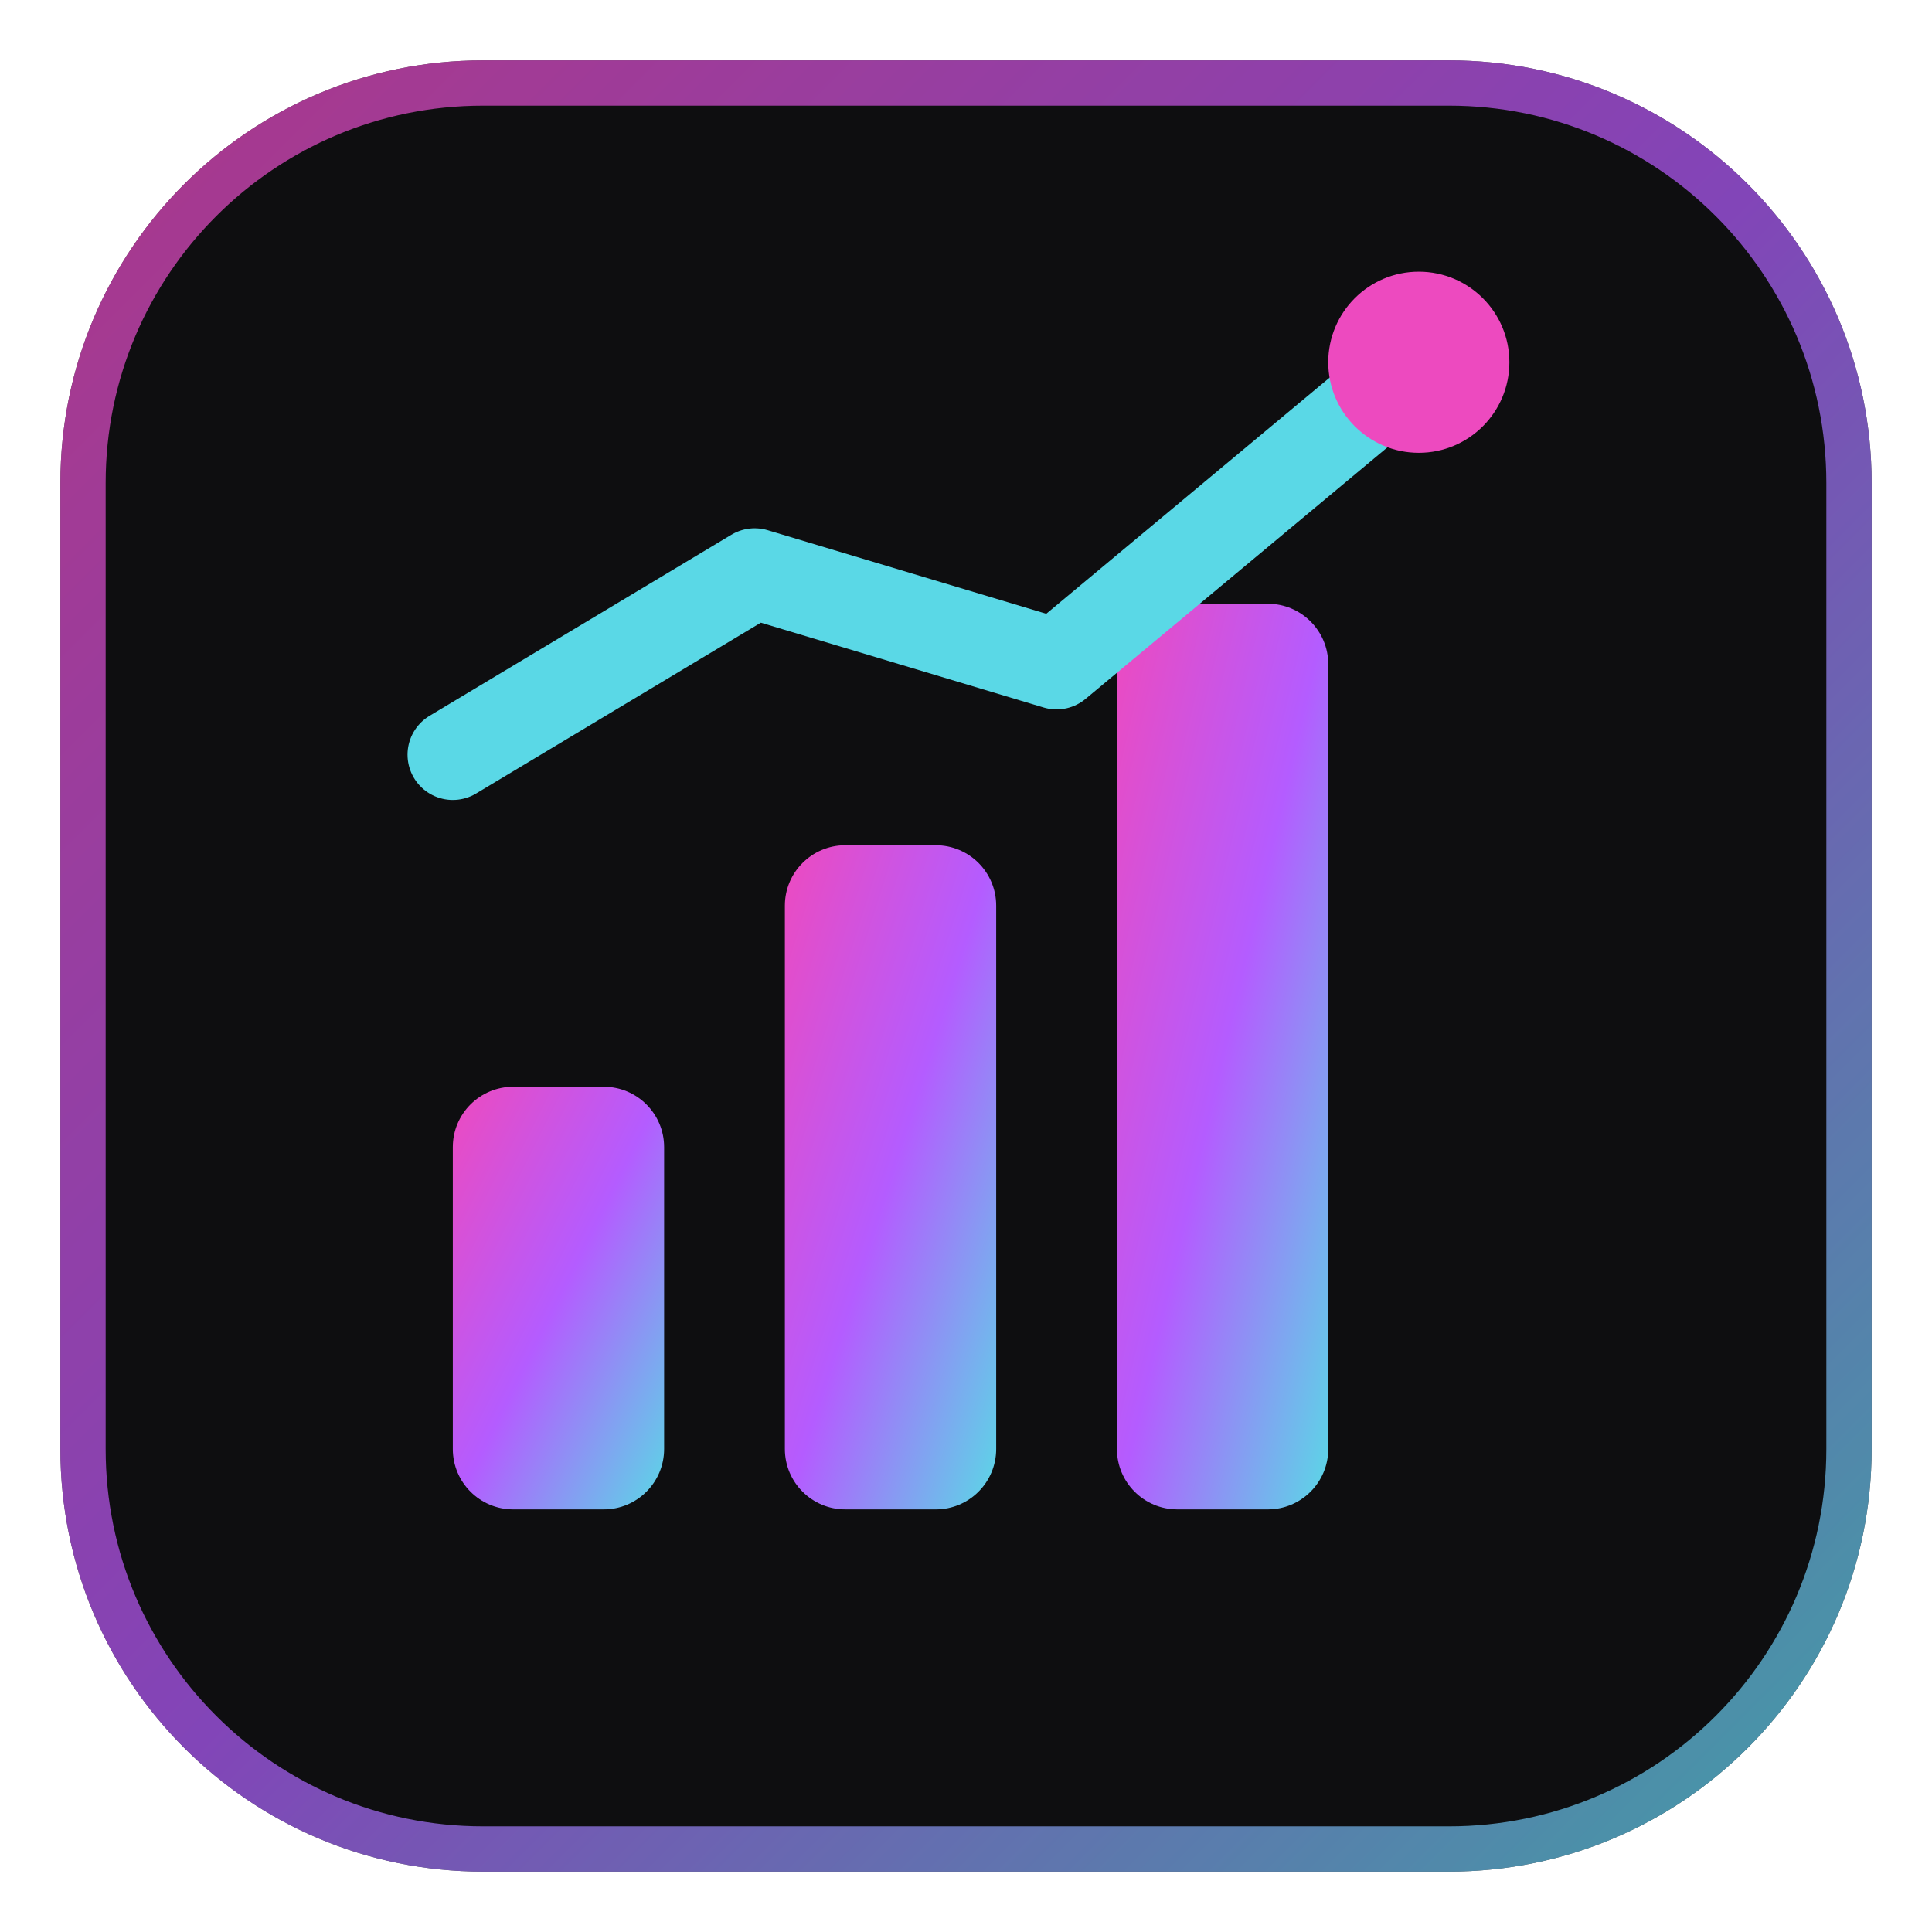
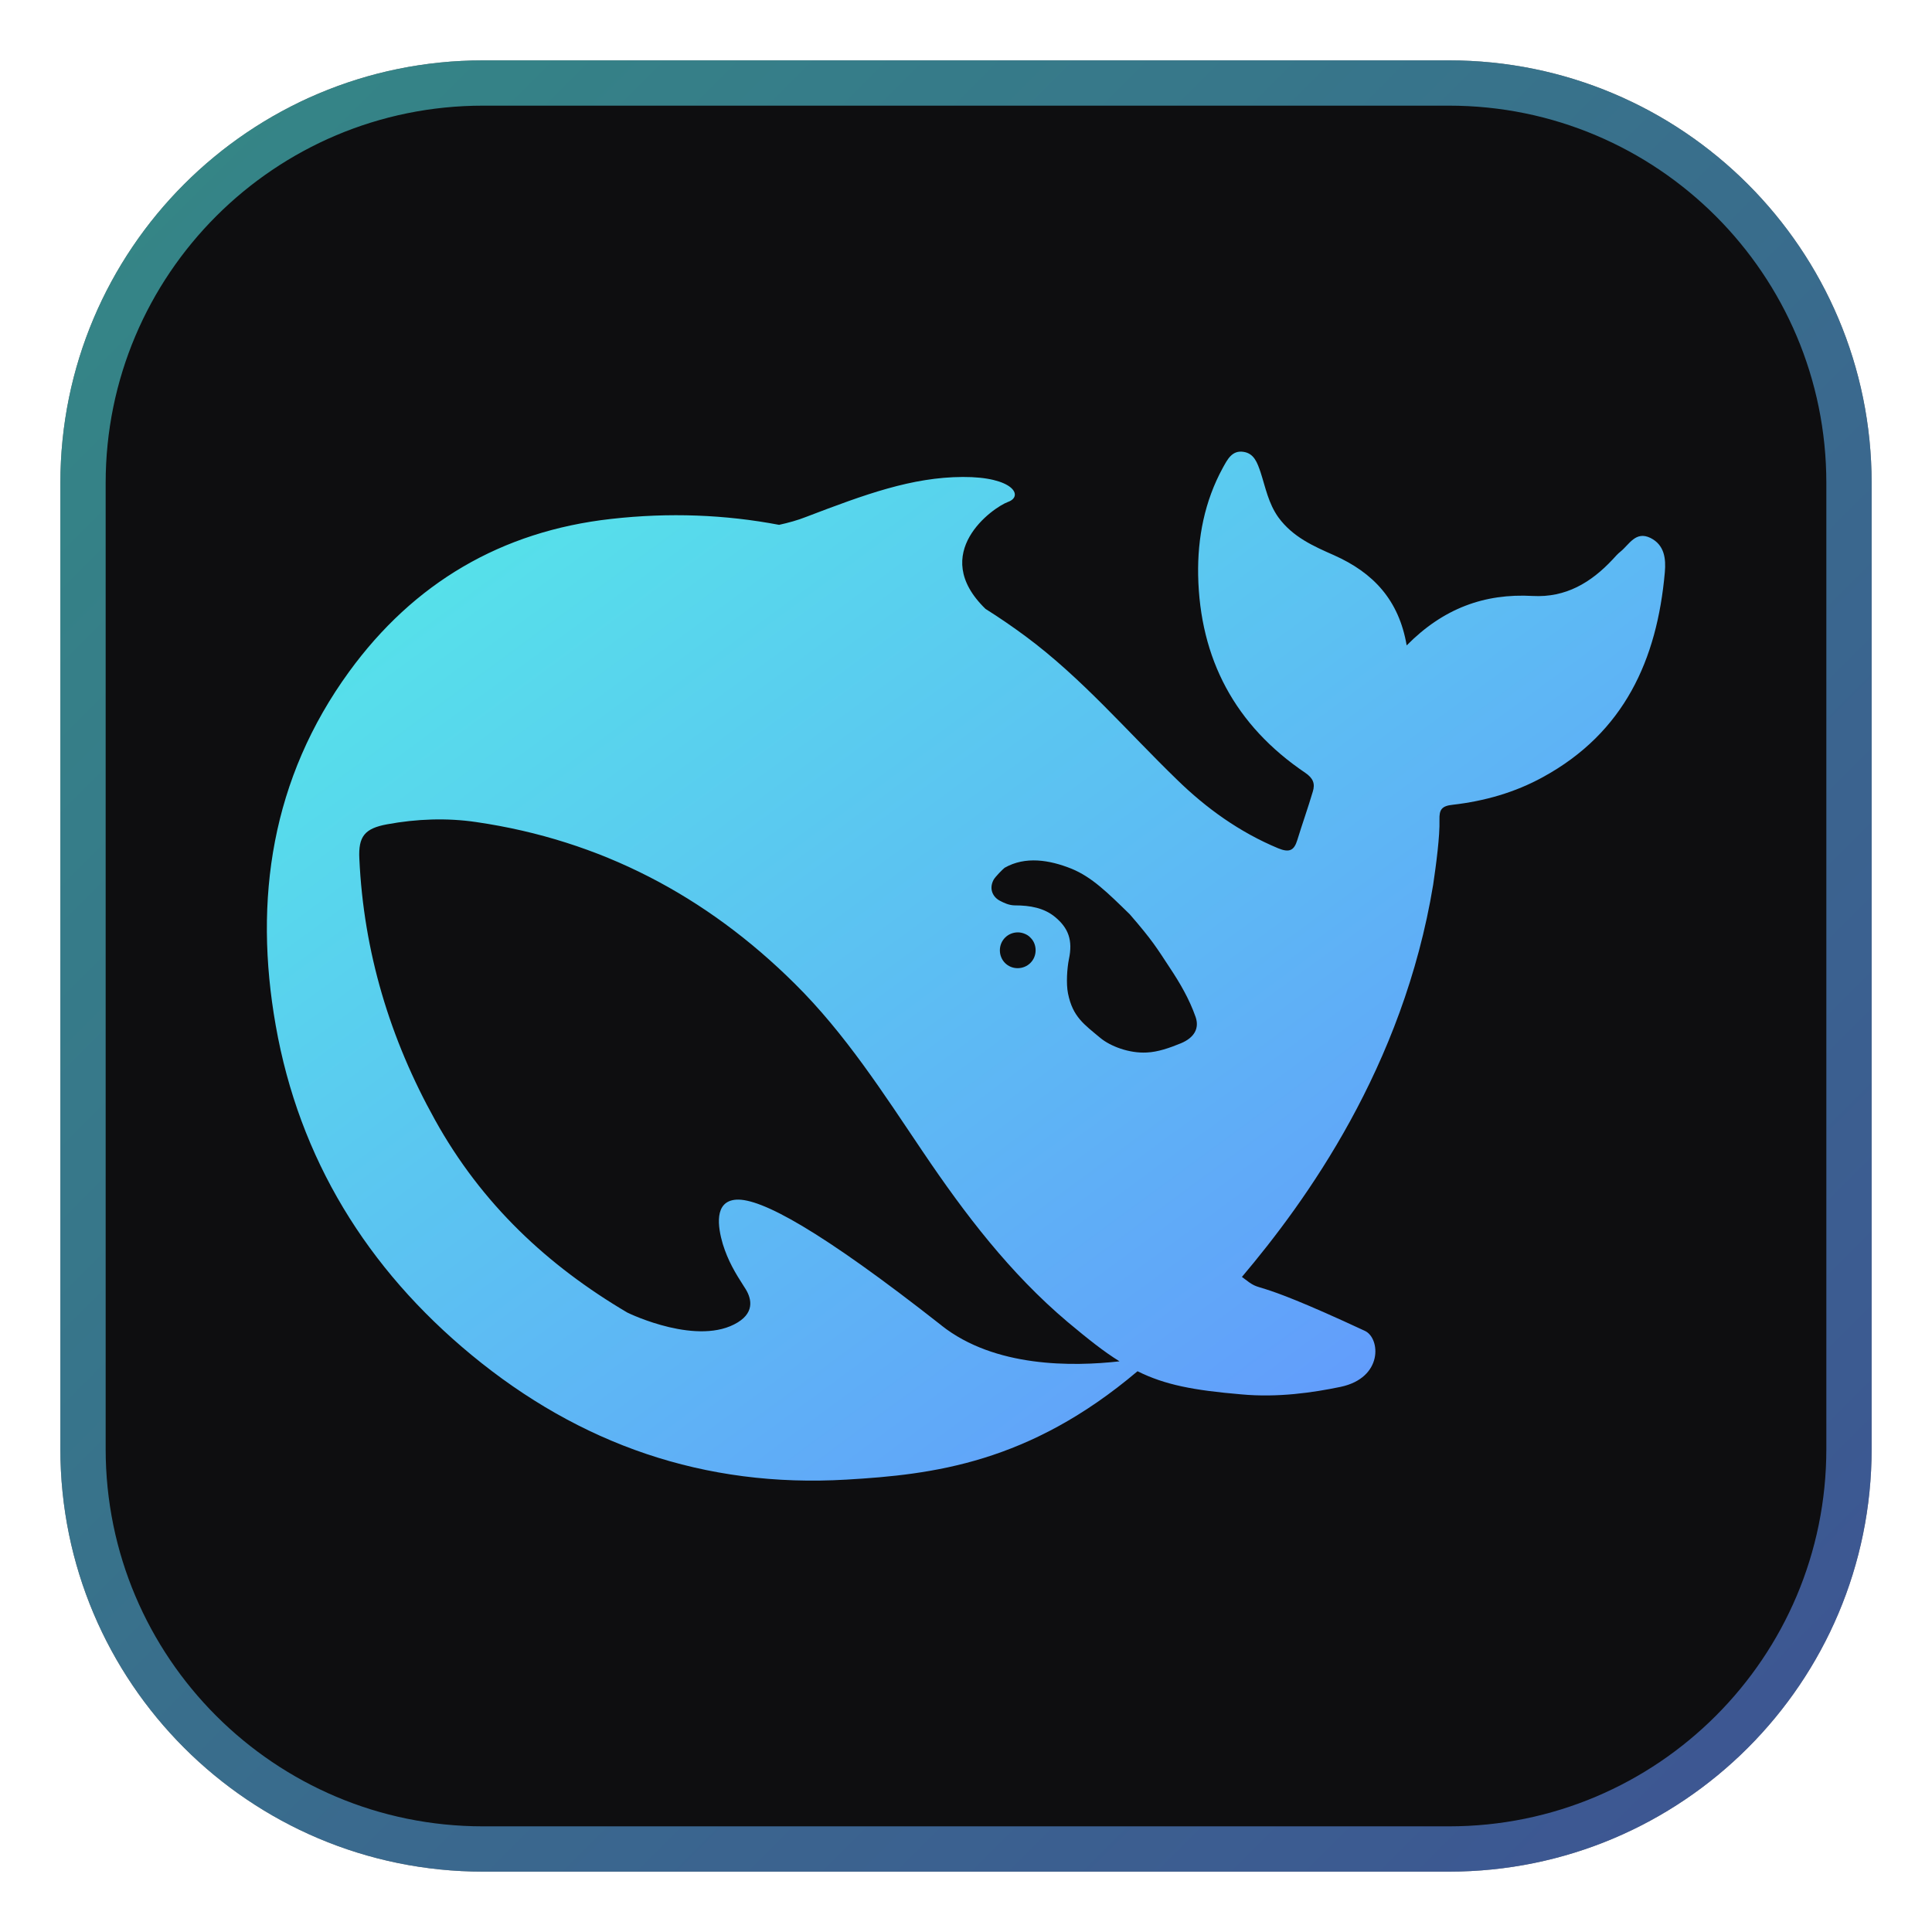
<svg xmlns="http://www.w3.org/2000/svg" viewBox="0 0 64 64" width="64" height="64" role="img" aria-label="DSH Stats">
  <defs>
    <linearGradient id="dsh-stats-grad" x1="0" y1="0" x2="1" y2="1">
-       <stop offset="0" stop-color="#ed4abf" />
-       <stop offset="0.5" stop-color="#b45cff" />
-       <stop offset="1" stop-color="#5ad8e6" />
+       <stop offset="0" stop-color="#54ECE7" />
+       <stop offset="1" stop-color="#658EFF" />
    </linearGradient>
  </defs>
  <rect x="2" y="2" width="60" height="60" rx="14" fill="#0e0e10" />
-   <rect x="2.75" y="2.75" width="58.5" height="58.5" rx="13.25" fill="none" stroke="url(#dsh-stats-grad)" stroke-width="1.5" opacity="0.7" />
-   <g fill="url(#dsh-stats-grad)">
-     <rect x="15" y="36" width="7" height="14" rx="2" />
-     <rect x="26" y="28" width="7" height="22" rx="2" />
-     <rect x="37" y="20" width="7" height="30" rx="2" />
+   <rect x="2.75" y="2.75" width="58.5" height="58.5" rx="13.25" fill="none" stroke="url(#dsh-stats-grad)" stroke-width="1.5" opacity="0.55" />
+   <g transform="translate(8.84 14.96) scale(2)">
+     <path d="M22.917 1.43C22.671 1.31 22.566 1.539 22.422 1.655C22.373 1.693 22.332 1.742 22.29 1.787C21.932 2.17 21.513 2.421 20.966 2.391C20.166 2.346 19.483 2.598 18.879 3.21C18.75 2.455 18.324 2.005 17.675 1.716C17.335 1.566 16.992 1.415 16.754 1.089C16.588 0.856 16.542 0.597 16.459 0.342C16.406 0.188 16.354 0.03 16.176 0.004C15.984 -0.026 15.908 0.135 15.833 0.27C15.531 0.822 15.414 1.43 15.425 2.046C15.452 3.432 16.037 4.535 17.199 5.32C17.331 5.41 17.365 5.5 17.324 5.632C17.244 5.902 17.15 6.165 17.067 6.435C17.014 6.608 16.935 6.646 16.75 6.57C16.112 6.304 15.561 5.909 15.074 5.433C14.248 4.633 13.5 3.751 12.568 3.06C12.349 2.898 12.13 2.748 11.903 2.605C10.952 1.682 12.028 0.923 12.277 0.833C12.537 0.739 12.367 0.416 11.526 0.42C10.684 0.424 9.914 0.706 8.933 1.081C8.789 1.138 8.638 1.179 8.484 1.213C7.593 1.044 6.668 1.006 5.702 1.115C3.883 1.318 2.43 2.178 1.362 3.646C0.079 5.41 -0.223 7.415 0.147 9.506C0.535 11.71 1.66 13.535 3.389 14.962C5.181 16.441 7.246 17.166 9.601 17.027C11.032 16.944 12.624 16.753 14.421 15.232C14.874 15.458 15.35 15.548 16.138 15.615C16.746 15.672 17.331 15.585 17.784 15.491C18.493 15.341 18.444 14.684 18.188 14.564C16.108 13.595 16.565 13.989 16.15 13.67C17.206 12.42 18.82 10.198 19.318 7.172C19.367 6.838 19.43 6.368 19.422 6.097C19.418 5.932 19.456 5.868 19.645 5.849C20.166 5.789 20.671 5.647 21.136 5.391C22.483 4.655 23.027 3.446 23.155 1.997C23.174 1.776 23.151 1.547 22.917 1.43ZM11.175 14.474C9.159 12.889 8.182 12.367 7.778 12.39C7.401 12.412 7.469 12.845 7.552 13.126C7.639 13.404 7.752 13.595 7.91 13.84C8.02 14.001 8.095 14.241 7.801 14.422C7.152 14.823 6.023 14.287 5.97 14.26C4.657 13.486 3.559 12.466 2.785 11.069C2.037 9.725 1.603 8.283 1.532 6.744C1.513 6.372 1.622 6.241 1.992 6.173C2.479 6.083 2.981 6.064 3.468 6.136C5.525 6.436 7.276 7.356 8.744 8.813C9.582 9.642 10.216 10.634 10.869 11.602C11.563 12.631 12.31 13.611 13.262 14.415C13.598 14.696 13.866 14.91 14.123 15.068C13.349 15.155 12.058 15.173 11.175 14.475L11.175 14.474ZM12.141 8.26C12.141 8.095 12.273 7.963 12.439 7.963C12.476 7.963 12.511 7.971 12.541 7.982C12.582 7.997 12.62 8.019 12.65 8.053C12.704 8.106 12.733 8.181 12.733 8.26C12.733 8.425 12.601 8.556 12.435 8.556C12.27 8.556 12.141 8.425 12.141 8.26ZM15.142 9.799C14.949 9.878 14.757 9.945 14.572 9.953C14.284 9.968 13.972 9.851 13.802 9.709C13.537 9.487 13.348 9.363 13.27 8.977C13.236 8.812 13.255 8.556 13.284 8.41C13.352 8.094 13.277 7.892 13.055 7.708C12.873 7.558 12.643 7.516 12.39 7.516C12.296 7.516 12.209 7.475 12.145 7.441C12.039 7.389 11.952 7.257 12.035 7.096C12.062 7.043 12.19 6.916 12.22 6.893C12.563 6.698 12.96 6.762 13.326 6.908C13.665 7.047 13.922 7.302 14.292 7.663C14.669 8.098 14.738 8.218 14.953 8.545C15.123 8.801 15.277 9.063 15.383 9.364C15.447 9.551 15.364 9.705 15.142 9.799Z" fill="url(#dsh-stats-grad)" />
  </g>
-   <path d="M15 25 L25 19 L35 22 L47 12" fill="none" stroke="#5ad8e6" stroke-width="3" stroke-linecap="round" stroke-linejoin="round" />
-   <circle cx="47" cy="12" r="3" fill="#ed4abf" />
</svg>
